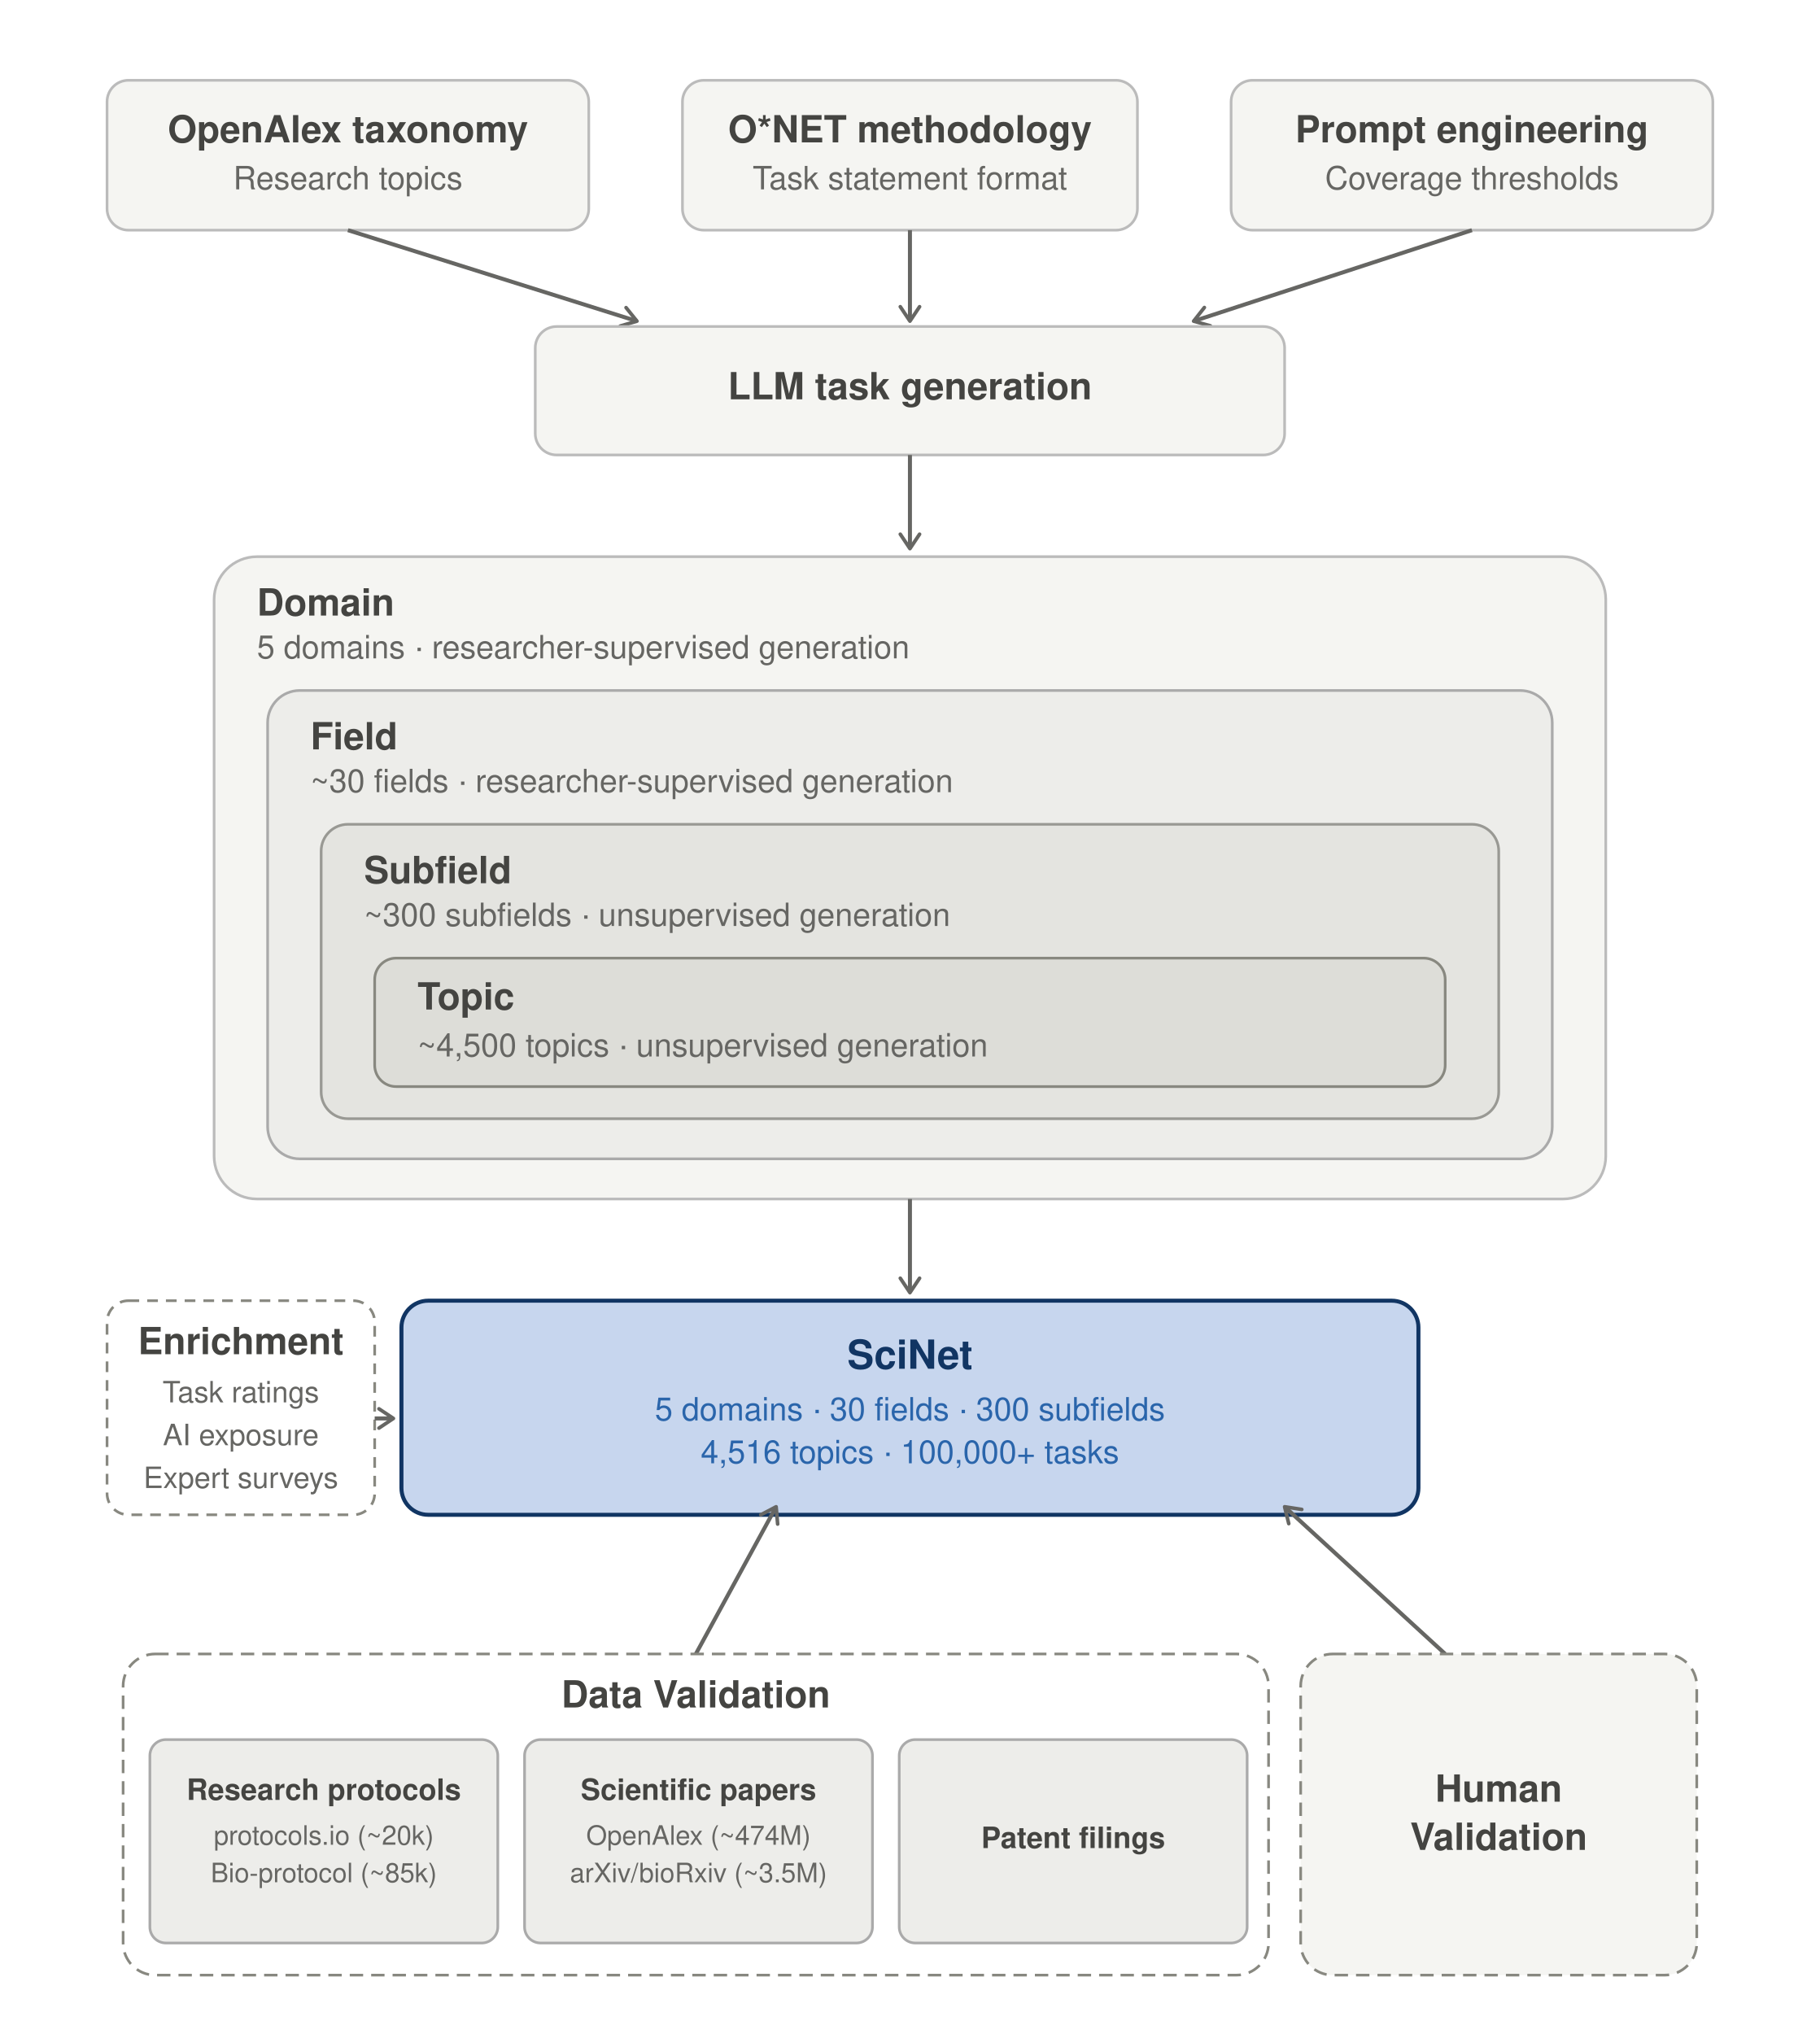
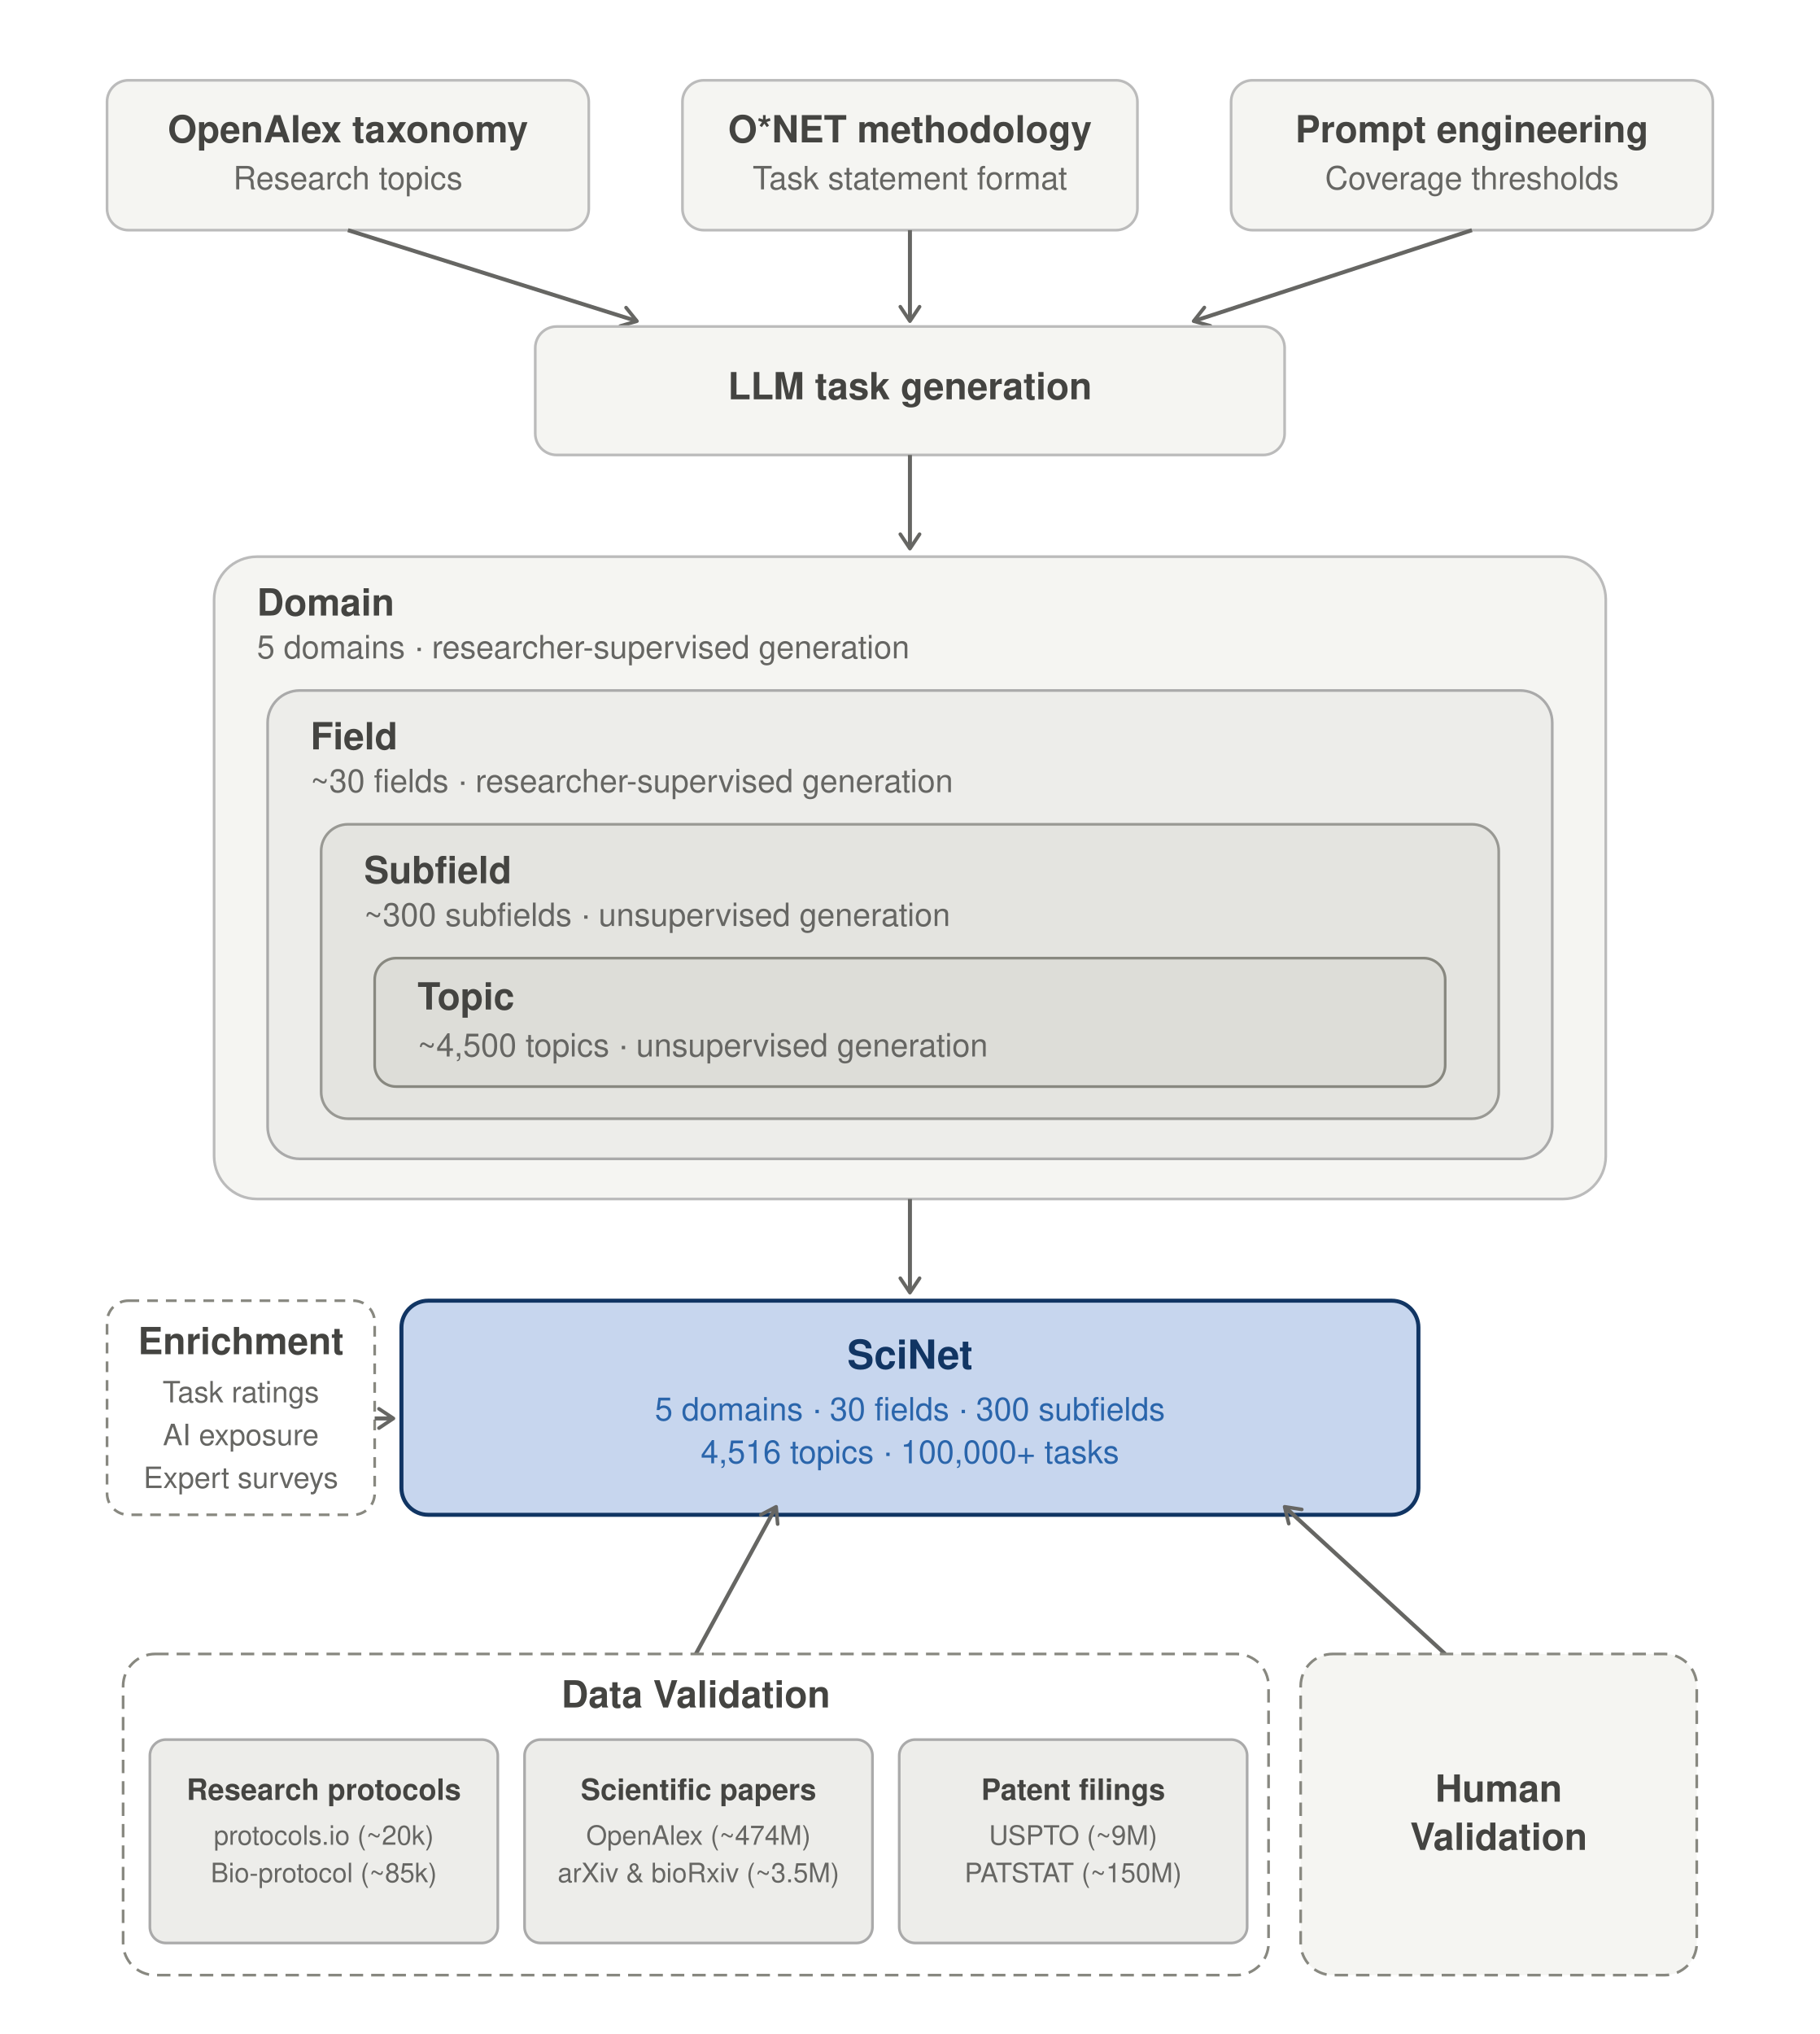
<svg xmlns="http://www.w3.org/2000/svg" width="680" height="760" viewBox="0 0 680 760">
  <defs>
    <marker id="arr" viewBox="0 0 10 10" refX="8" refY="5" markerWidth="6" markerHeight="6" orient="auto-start-reverse">
      <path d="M2 1L8 5L2 9" fill="none" stroke="#666663" stroke-width="1.5" stroke-linecap="round" stroke-linejoin="round" />
    </marker>
  </defs>
  <rect x="40" y="30" width="180" height="56" rx="8" fill="#F5F5F2" stroke="#BBBBBB" stroke-width="1" />
  <text x="130" y="50" text-anchor="middle" dominant-baseline="central" font-family="Helvetica,Arial,sans-serif" font-size="14" font-weight="600" fill="#444441">OpenAlex taxonomy</text>
  <text x="130" y="68" text-anchor="middle" dominant-baseline="central" font-family="Helvetica,Arial,sans-serif" font-size="12" fill="#666663">Research topics</text>
  <rect x="255" y="30" width="170" height="56" rx="8" fill="#F5F5F2" stroke="#BBBBBB" stroke-width="1" />
  <text x="340" y="50" text-anchor="middle" dominant-baseline="central" font-family="Helvetica,Arial,sans-serif" font-size="14" font-weight="600" fill="#444441">O*NET methodology</text>
  <text x="340" y="68" text-anchor="middle" dominant-baseline="central" font-family="Helvetica,Arial,sans-serif" font-size="12" fill="#666663">Task statement format</text>
  <rect x="460" y="30" width="180" height="56" rx="8" fill="#F5F5F2" stroke="#BBBBBB" stroke-width="1" />
  <text x="550" y="50" text-anchor="middle" dominant-baseline="central" font-family="Helvetica,Arial,sans-serif" font-size="14" font-weight="600" fill="#444441">Prompt engineering</text>
  <text x="550" y="68" text-anchor="middle" dominant-baseline="central" font-family="Helvetica,Arial,sans-serif" font-size="12" fill="#666663">Coverage thresholds</text>
  <line x1="130" y1="86" x2="238" y2="120" stroke="#666663" stroke-width="1.5" marker-end="url(#arr)" />
  <line x1="340" y1="86" x2="340" y2="120" stroke="#666663" stroke-width="1.5" marker-end="url(#arr)" />
  <line x1="550" y1="86" x2="446" y2="120" stroke="#666663" stroke-width="1.5" marker-end="url(#arr)" />
  <rect x="200" y="122" width="280" height="48" rx="8" fill="#F5F5F2" stroke="#BBBBBB" stroke-width="1" />
  <text x="340" y="146" text-anchor="middle" dominant-baseline="central" font-family="Helvetica,Arial,sans-serif" font-size="14" font-weight="600" fill="#444441">LLM task generation</text>
  <line x1="340" y1="170" x2="340" y2="205" stroke="#666663" stroke-width="1.5" marker-end="url(#arr)" />
  <rect x="80" y="208" width="520" height="240" rx="16" fill="#F5F5F2" stroke="#BBBBBB" stroke-width="1" />
  <text x="96" y="230" text-anchor="start" font-family="Helvetica,Arial,sans-serif" font-size="14" font-weight="600" fill="#444441">Domain</text>
  <text x="96" y="246" text-anchor="start" font-family="Helvetica,Arial,sans-serif" font-size="12" fill="#666663">5 domains · researcher-supervised generation</text>
  <rect x="100" y="258" width="480" height="175" rx="12" fill="#EDEDEA" stroke="#AAAAAA" stroke-width="1" />
  <text x="116" y="280" text-anchor="start" font-family="Helvetica,Arial,sans-serif" font-size="14" font-weight="600" fill="#444441">Field</text>
  <text x="116" y="296" text-anchor="start" font-family="Helvetica,Arial,sans-serif" font-size="12" fill="#666663">~30 fields · researcher-supervised generation</text>
  <rect x="120" y="308" width="440" height="110" rx="10" fill="#E4E4E0" stroke="#999994" stroke-width="1" />
  <text x="136" y="330" text-anchor="start" font-family="Helvetica,Arial,sans-serif" font-size="14" font-weight="600" fill="#444441">Subfield</text>
  <text x="136" y="346" text-anchor="start" font-family="Helvetica,Arial,sans-serif" font-size="12" fill="#666663">~300 subfields · unsupervised generation</text>
  <rect x="140" y="358" width="400" height="48" rx="8" fill="#DDDDD8" stroke="#888880" stroke-width="1" />
  <text x="156" y="374" text-anchor="start" dominant-baseline="central" font-family="Helvetica,Arial,sans-serif" font-size="14" font-weight="600" fill="#444441">Topic</text>
  <text x="156" y="392" text-anchor="start" dominant-baseline="central" font-family="Helvetica,Arial,sans-serif" font-size="12" fill="#666663">~4,500 topics · unsupervised generation</text>
  <line x1="340" y1="448" x2="340" y2="483" stroke="#666663" stroke-width="1.5" marker-end="url(#arr)" />
  <rect x="150" y="486" width="380" height="80" rx="10" fill="#C7D6EE" stroke="#113563" stroke-width="1.5" />
  <text x="340" y="508" text-anchor="middle" dominant-baseline="central" font-family="Helvetica,Arial,sans-serif" font-size="15" font-weight="700" fill="#113563">SciNet</text>
  <text x="340" y="528" text-anchor="middle" dominant-baseline="central" font-family="Helvetica,Arial,sans-serif" font-size="12" fill="#2A65AB">5 domains · 30 fields · 300 subfields</text>
  <text x="340" y="544" text-anchor="middle" dominant-baseline="central" font-family="Helvetica,Arial,sans-serif" font-size="12" fill="#2A65AB">4,516 topics · 100,000+ tasks</text>
  <line x1="260" y1="618" x2="290" y2="563" stroke="#666663" stroke-width="1.5" marker-end="url(#arr)" />
  <line x1="540" y1="618" x2="480" y2="563" stroke="#666663" stroke-width="1.5" marker-end="url(#arr)" />
  <rect x="46" y="618" width="428" height="120" rx="12" fill="none" stroke="#888880" stroke-width="1" stroke-dasharray="5 3" />
  <text x="260" y="638" text-anchor="middle" font-family="Helvetica,Arial,sans-serif" font-size="14" font-weight="600" fill="#444441">Data Validation</text>
  <rect x="56" y="650" width="130" height="76" rx="6" fill="#EDEDEA" stroke="#AAAAAA" stroke-width="1" />
  <text x="121" y="670" text-anchor="middle" dominant-baseline="central" font-family="Helvetica,Arial,sans-serif" font-size="11" font-weight="600" fill="#444441">Research protocols</text>
  <text x="121" y="687" text-anchor="middle" dominant-baseline="central" font-family="Helvetica,Arial,sans-serif" font-size="10" fill="#666663">protocols.io (~20k)</text>
  <text x="121" y="701" text-anchor="middle" dominant-baseline="central" font-family="Helvetica,Arial,sans-serif" font-size="10" fill="#666663">Bio-protocol (~85k)</text>
  <rect x="196" y="650" width="130" height="76" rx="6" fill="#EDEDEA" stroke="#AAAAAA" stroke-width="1" />
  <text x="261" y="670" text-anchor="middle" dominant-baseline="central" font-family="Helvetica,Arial,sans-serif" font-size="11" font-weight="600" fill="#444441">Scientific papers</text>
  <text x="261" y="687" text-anchor="middle" dominant-baseline="central" font-family="Helvetica,Arial,sans-serif" font-size="10" fill="#666663">OpenAlex (~474M)</text>
-   <text x="261" y="701" text-anchor="middle" dominant-baseline="central" font-family="Helvetica,Arial,sans-serif" font-size="10" fill="#666663">arXiv/bioRxiv (~3.5M)</text>
+   <text x="261" y="701" text-anchor="middle" dominant-baseline="central" font-family="Helvetica,Arial,sans-serif" font-size="10" fill="#666663">arXiv &amp; bioRxiv (~3.5M)</text>
  <rect x="336" y="650" width="130" height="76" rx="6" fill="#EDEDEA" stroke="#AAAAAA" stroke-width="1" />
-   <text x="401" y="688" text-anchor="middle" dominant-baseline="central" font-family="Helvetica,Arial,sans-serif" font-size="11" font-weight="600" fill="#444441">Patent filings</text>
+   <text x="401" y="670" text-anchor="middle" dominant-baseline="central" font-family="Helvetica,Arial,sans-serif" font-size="11" font-weight="600" fill="#444441">Patent filings</text>
+   <text x="401" y="687" text-anchor="middle" dominant-baseline="central" font-family="Helvetica,Arial,sans-serif" font-size="10" fill="#666663">USPTO (~9M)</text>
+   <text x="401" y="701" text-anchor="middle" dominant-baseline="central" font-family="Helvetica,Arial,sans-serif" font-size="10" fill="#666663">PATSTAT (~150M)</text>
  <rect x="486" y="618" width="148" height="120" rx="12" fill="#F5F5F2" stroke="#888880" stroke-width="1" stroke-dasharray="5 3" />
  <text x="560" y="670" text-anchor="middle" dominant-baseline="central" font-family="Helvetica,Arial,sans-serif" font-size="14" font-weight="600" fill="#444441">Human</text>
  <text x="560" y="688" text-anchor="middle" dominant-baseline="central" font-family="Helvetica,Arial,sans-serif" font-size="14" font-weight="600" fill="#444441">Validation</text>
  <rect x="40" y="486" width="100" height="80" rx="8" fill="none" stroke="#888880" stroke-width="1" stroke-dasharray="4 3" />
  <text x="90" y="506" text-anchor="middle" font-family="Helvetica,Arial,sans-serif" font-size="14" font-weight="600" fill="#444441">Enrichment</text>
  <text x="90" y="524" text-anchor="middle" font-family="Helvetica,Arial,sans-serif" font-size="11" fill="#666663">Task ratings</text>
  <text x="90" y="540" text-anchor="middle" font-family="Helvetica,Arial,sans-serif" font-size="11" fill="#666663">AI exposure</text>
  <text x="90" y="556" text-anchor="middle" font-family="Helvetica,Arial,sans-serif" font-size="11" fill="#666663">Expert surveys</text>
  <line x1="140" y1="530" x2="147" y2="530" stroke="#666663" stroke-width="1.5" marker-end="url(#arr)" />
</svg>
